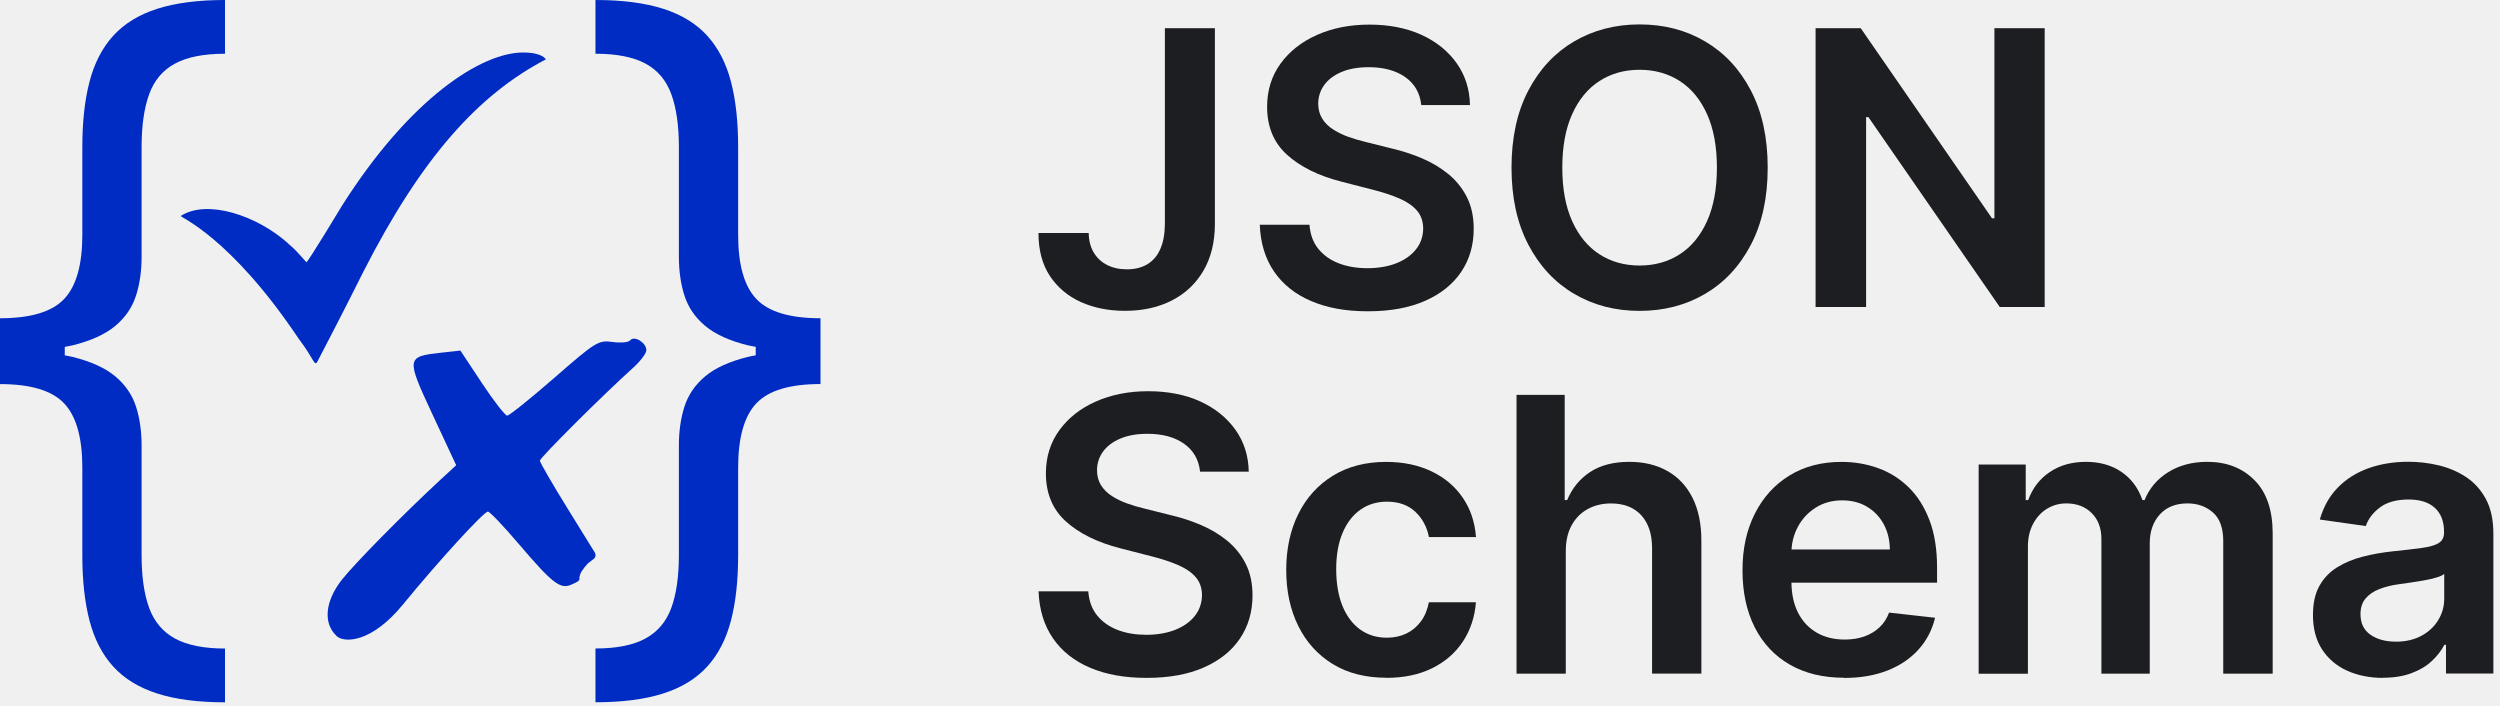
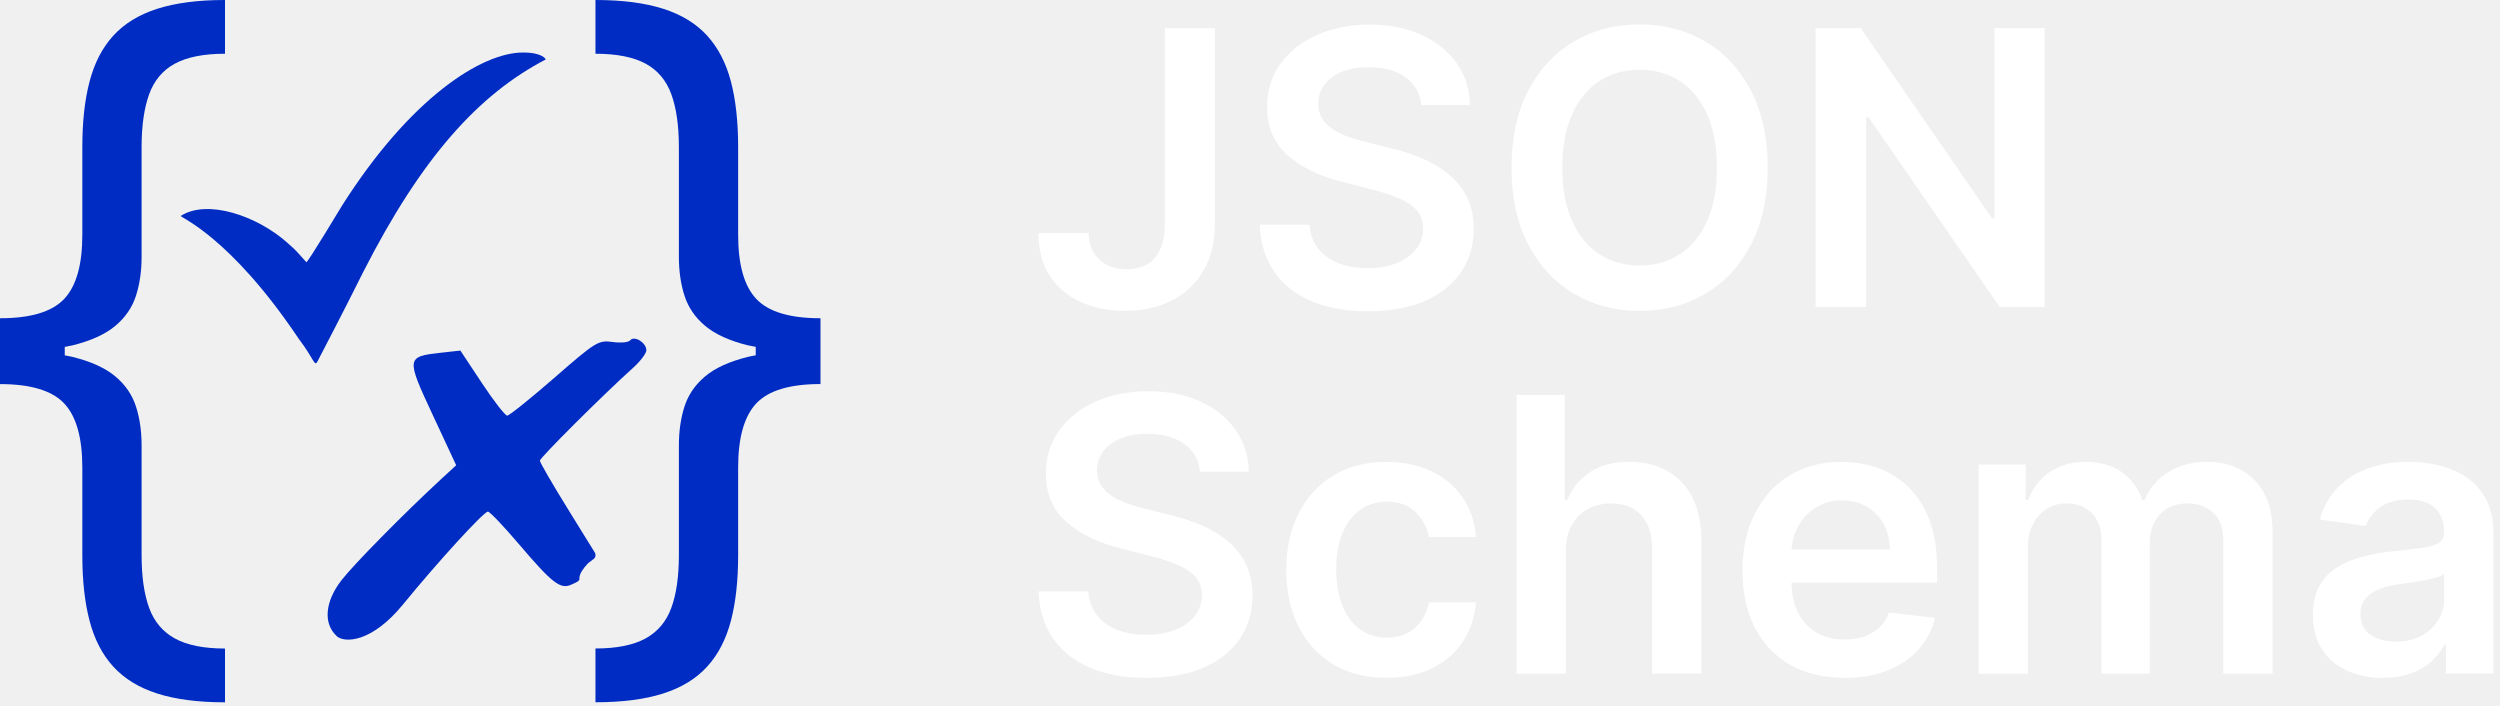
<svg xmlns="http://www.w3.org/2000/svg" width="202" height="57" viewBox="0 0 202 57" fill="none">
  <path d="M27.187 51.376C26.104 50.358 26.261 48.605 27.59 46.884C28.575 45.61 32.69 41.436 35.659 38.698L36.86 37.592L34.949 33.495C32.807 28.901 32.818 28.813 35.644 28.498L37.2 28.326L38.939 30.954C39.895 32.401 40.817 33.583 40.982 33.583C41.147 33.583 42.864 32.206 44.793 30.526C48.143 27.605 48.352 27.476 49.487 27.63C50.172 27.725 50.779 27.667 50.922 27.495C51.259 27.092 52.225 27.689 52.225 28.3C52.225 28.553 51.742 29.19 51.156 29.717C48.751 31.877 43.622 36.988 43.622 37.222C43.622 37.361 44.654 39.144 45.921 41.187L48.059 44.643C48.154 44.797 48.136 44.995 48.015 45.126L47.506 45.518C47.122 45.943 46.862 46.276 46.811 46.693C46.902 46.95 46.518 47.074 46.17 47.235C45.288 47.645 44.636 47.144 41.941 43.98C40.708 42.531 39.576 41.341 39.426 41.337C39.093 41.33 35.406 45.361 32.554 48.85C30.039 51.925 27.824 51.987 27.184 51.383L27.187 51.376Z" fill="#002CC4" />
  <path d="M24.196 27.458C24.181 27.436 24.163 27.414 24.152 27.396C18.536 19.012 14.465 17.537 14.611 17.445C16.746 16.072 20.751 17.419 23.226 19.62C23.255 19.645 23.284 19.678 23.317 19.708C23.91 20.213 24.046 20.396 24.756 21.187C24.884 21.187 27.623 16.636 27.641 16.607C33.155 7.912 38.921 4.236 42.267 4.243C43.863 4.243 44.101 4.8 44.101 4.8C38.679 7.63 34.092 12.675 29.354 21.966C28.033 24.628 25.807 28.922 25.646 29.215C25.404 29.655 25.364 28.999 24.2 27.458H24.196Z" fill="#002CC4" />
  <path d="M5.843 27.908C7.344 27.539 8.497 27.015 9.314 26.334C10.127 25.653 10.683 24.84 10.987 23.896C11.291 22.951 11.441 21.901 11.441 20.747V11.88C11.441 10.152 11.646 8.728 12.052 7.611C12.459 6.495 13.154 5.671 14.135 5.14C15.117 4.609 16.468 4.342 18.181 4.342V0C16.01 0 14.183 0.238 12.704 0.71C11.225 1.183 10.046 1.907 9.156 2.881C8.267 3.855 7.63 5.089 7.238 6.583C6.846 8.076 6.652 9.841 6.652 11.88V18.975C6.652 21.399 6.162 23.127 5.177 24.163C4.196 25.199 2.468 25.715 0 25.715V31.035C2.468 31.035 4.192 31.551 5.177 32.587C6.158 33.623 6.652 35.351 6.652 37.775V44.867C6.652 46.906 6.846 48.67 7.238 50.164C7.63 51.658 8.267 52.892 9.156 53.865C10.046 54.839 11.225 55.564 12.704 56.036C14.183 56.509 16.006 56.747 18.181 56.747V52.401C16.468 52.401 15.117 52.13 14.135 51.592C13.154 51.054 12.459 50.23 12.052 49.121C11.646 48.011 11.441 46.594 11.441 44.863V35.996C11.441 34.842 11.291 33.795 10.987 32.847C10.683 31.903 10.127 31.09 9.314 30.409C8.501 29.728 7.344 29.204 5.843 28.835C5.653 28.787 5.437 28.754 5.232 28.714V28.029C5.437 27.989 5.653 27.952 5.843 27.908Z" fill="#002CC4" />
  <path d="M60.452 27.908C58.95 27.539 57.797 27.015 56.981 26.334C56.168 25.653 55.612 24.84 55.308 23.896C55.004 22.951 54.854 21.901 54.854 20.747V11.88C54.854 10.152 54.649 8.728 54.242 7.611C53.836 6.495 53.14 5.671 52.159 5.14C51.178 4.609 49.827 4.342 48.114 4.342V0C50.285 0 52.112 0.238 53.591 0.71C55.07 1.183 56.249 1.907 57.138 2.881C58.024 3.855 58.665 5.089 59.057 6.583C59.449 8.076 59.642 9.841 59.642 11.88V18.975C59.642 21.399 60.133 23.127 61.118 24.163C62.099 25.199 63.827 25.715 66.295 25.715V28.285V28.461V31.031C63.827 31.031 62.103 31.547 61.118 32.584C60.137 33.62 59.642 35.348 59.642 37.771V44.863C59.642 46.902 59.449 48.667 59.057 50.16C58.665 51.654 58.028 52.888 57.138 53.862C56.252 54.836 55.07 55.56 53.591 56.033C52.112 56.505 50.288 56.743 48.114 56.743V52.397C49.827 52.397 51.178 52.126 52.159 51.588C53.14 51.05 53.836 50.226 54.242 49.117C54.649 48.008 54.854 46.591 54.854 44.859V35.992C54.854 34.839 55.004 33.792 55.308 32.843C55.612 31.899 56.168 31.086 56.981 30.405C57.794 29.724 58.95 29.201 60.452 28.831C60.642 28.783 60.858 28.75 61.063 28.71V28.026C60.858 27.985 60.642 27.949 60.452 27.905V27.908Z" fill="#002CC4" />
-   <path d="M94.115 2.281H98.164V18.119C98.157 19.572 97.85 20.82 97.242 21.864C96.634 22.907 95.785 23.713 94.694 24.273C93.606 24.833 92.34 25.115 90.894 25.115C89.572 25.115 88.386 24.877 87.335 24.405C86.284 23.932 85.45 23.23 84.831 22.3C84.216 21.37 83.908 20.209 83.908 18.825H87.968C87.976 19.433 88.111 19.96 88.371 20.399C88.631 20.839 88.993 21.176 89.455 21.41C89.916 21.644 90.447 21.761 91.051 21.761C91.703 21.761 92.255 21.622 92.713 21.348C93.167 21.073 93.515 20.663 93.753 20.121C93.991 19.579 94.115 18.913 94.123 18.119V2.281H94.115Z" fill="#1C1E21" />
-   <path d="M114.837 8.475C114.734 7.516 114.302 6.766 113.545 6.231C112.787 5.697 111.802 5.429 110.59 5.429C109.741 5.429 109.008 5.557 108.401 5.814C107.793 6.07 107.328 6.418 107.006 6.857C106.684 7.296 106.519 7.798 106.512 8.366C106.512 8.834 106.621 9.241 106.837 9.588C107.053 9.932 107.35 10.225 107.723 10.463C108.097 10.701 108.511 10.903 108.965 11.064C109.418 11.225 109.876 11.36 110.341 11.47L112.454 11.997C113.303 12.195 114.123 12.462 114.914 12.799C115.701 13.136 116.411 13.561 117.037 14.073C117.663 14.586 118.161 15.208 118.527 15.933C118.893 16.658 119.076 17.511 119.076 18.485C119.076 19.803 118.74 20.963 118.066 21.966C117.392 22.966 116.418 23.749 115.144 24.309C113.87 24.87 112.333 25.152 110.531 25.152C108.73 25.152 107.258 24.881 105.973 24.339C104.685 23.797 103.682 23.006 102.96 21.963C102.239 20.923 101.847 19.653 101.789 18.159H105.805C105.864 18.942 106.105 19.598 106.53 20.118C106.955 20.637 107.511 21.026 108.196 21.285C108.88 21.545 109.649 21.67 110.499 21.67C111.348 21.67 112.164 21.534 112.834 21.267C113.504 21 114.031 20.627 114.412 20.147C114.793 19.667 114.987 19.104 114.994 18.459C114.987 17.873 114.815 17.386 114.478 17.002C114.141 16.618 113.669 16.295 113.065 16.035C112.461 15.775 111.754 15.541 110.949 15.336L108.386 14.677C106.53 14.201 105.065 13.476 103.993 12.506C102.92 11.536 102.382 10.244 102.382 8.629C102.382 7.304 102.744 6.14 103.466 5.144C104.187 4.148 105.172 3.372 106.42 2.819C107.665 2.266 109.078 1.988 110.656 1.988C112.234 1.988 113.658 2.266 114.863 2.819C116.067 3.372 117.015 4.141 117.707 5.118C118.395 6.096 118.751 7.22 118.773 8.49H114.844L114.837 8.475Z" fill="#1C1E21" />
-   <path d="M142.83 13.546C142.83 15.973 142.376 18.049 141.471 19.777C140.567 21.505 139.333 22.827 137.777 23.742C136.218 24.657 134.453 25.119 132.48 25.119C130.506 25.119 128.742 24.657 127.182 23.738C125.623 22.819 124.392 21.494 123.488 19.766C122.584 18.038 122.13 15.966 122.13 13.546C122.13 11.126 122.584 9.043 123.488 7.315C124.392 5.587 125.626 4.265 127.182 3.35C128.742 2.435 130.506 1.973 132.48 1.973C134.453 1.973 136.218 2.431 137.777 3.35C139.337 4.265 140.567 5.587 141.471 7.315C142.376 9.043 142.83 11.119 142.83 13.546ZM138.726 13.546C138.726 11.836 138.458 10.394 137.927 9.219C137.397 8.04 136.661 7.15 135.723 6.546C134.786 5.942 133.703 5.638 132.48 5.638C131.257 5.638 130.173 5.942 129.236 6.546C128.299 7.15 127.563 8.043 127.032 9.219C126.501 10.394 126.234 11.836 126.234 13.546C126.234 15.256 126.501 16.698 127.032 17.873C127.563 19.049 128.299 19.942 129.236 20.546C130.173 21.15 131.257 21.454 132.48 21.454C133.703 21.454 134.786 21.15 135.723 20.546C136.661 19.942 137.397 19.049 137.927 17.873C138.458 16.698 138.726 15.252 138.726 13.546Z" fill="#1C1E21" />
-   <path d="M165.21 2.281V24.807H161.581L150.968 9.464H150.781V24.807H146.699V2.281H150.349L160.952 17.635H161.149V2.281H165.21Z" fill="#1C1E21" />
-   <path d="M96.964 38.097C96.861 37.138 96.429 36.387 95.671 35.853C94.913 35.318 93.929 35.051 92.717 35.051C91.867 35.051 91.135 35.179 90.527 35.436C89.92 35.692 89.455 36.04 89.133 36.479C88.81 36.918 88.646 37.42 88.638 37.987C88.638 38.456 88.748 38.862 88.964 39.21C89.18 39.554 89.477 39.847 89.85 40.085C90.224 40.323 90.637 40.525 91.091 40.685C91.545 40.847 92.003 40.982 92.468 41.092L94.58 41.619C95.43 41.817 96.25 42.084 97.04 42.421C97.828 42.758 98.538 43.182 99.164 43.695C99.79 44.208 100.288 44.83 100.654 45.555C101.02 46.28 101.203 47.133 101.203 48.106C101.203 49.425 100.866 50.585 100.193 51.588C99.519 52.588 98.545 53.371 97.271 53.931C95.997 54.492 94.459 54.773 92.658 54.773C90.857 54.773 89.385 54.502 88.1 53.961C86.811 53.419 85.808 52.628 85.087 51.585C84.366 50.545 83.974 49.274 83.915 47.781H87.932C87.99 48.564 88.232 49.219 88.657 49.739C89.081 50.259 89.638 50.647 90.322 50.907C91.007 51.167 91.776 51.292 92.625 51.292C93.475 51.292 94.291 51.156 94.961 50.889C95.631 50.622 96.158 50.248 96.539 49.769C96.92 49.289 97.114 48.725 97.121 48.081C97.114 47.495 96.942 47.008 96.605 46.624C96.268 46.239 95.796 45.917 95.192 45.657C94.588 45.397 93.881 45.163 93.076 44.958L90.513 44.299C88.657 43.823 87.192 43.098 86.12 42.128C85.047 41.158 84.509 39.865 84.509 38.251C84.509 36.926 84.871 35.761 85.592 34.766C86.314 33.77 87.298 32.994 88.547 32.441C89.795 31.888 91.205 31.61 92.783 31.61C94.361 31.61 95.785 31.888 96.989 32.441C98.194 32.994 99.142 33.763 99.834 34.74C100.522 35.718 100.877 36.841 100.899 38.112H96.971L96.964 38.097Z" fill="#1C1E21" />
-   <path d="M112.022 54.762C110.334 54.762 108.888 54.393 107.683 53.653C106.475 52.913 105.549 51.888 104.901 50.578C104.253 49.271 103.927 47.759 103.927 46.053C103.927 44.347 104.257 42.82 104.915 41.506C105.574 40.191 106.508 39.163 107.716 38.427C108.921 37.691 110.352 37.321 112 37.321C113.373 37.321 114.584 37.574 115.646 38.075C116.704 38.577 117.55 39.283 118.18 40.199C118.809 41.114 119.168 42.176 119.26 43.395H115.456C115.302 42.582 114.936 41.901 114.361 41.355C113.786 40.81 113.017 40.535 112.058 40.535C111.245 40.535 110.528 40.755 109.913 41.191C109.298 41.626 108.818 42.252 108.478 43.065C108.137 43.878 107.965 44.855 107.965 45.99C107.965 47.125 108.134 48.129 108.47 48.956C108.807 49.78 109.283 50.417 109.895 50.86C110.506 51.303 111.227 51.526 112.055 51.526C112.64 51.526 113.168 51.413 113.633 51.189C114.097 50.966 114.489 50.64 114.804 50.215C115.119 49.791 115.335 49.274 115.452 48.663H119.256C119.161 49.86 118.809 50.914 118.202 51.837C117.594 52.756 116.763 53.477 115.716 53.993C114.665 54.51 113.435 54.77 112.018 54.77L112.022 54.762Z" fill="#1C1E21" />
-   <path d="M126.516 44.533V54.433H122.536V31.906H126.428V40.407H126.626C127.021 39.455 127.636 38.701 128.467 38.148C129.298 37.596 130.36 37.317 131.652 37.317C132.824 37.317 133.849 37.563 134.72 38.053C135.592 38.544 136.269 39.261 136.749 40.21C137.228 41.158 137.47 42.311 137.47 43.673V54.429H133.487V44.288C133.487 43.153 133.194 42.267 132.612 41.63C132.03 40.997 131.213 40.678 130.166 40.678C129.463 40.678 128.833 40.832 128.281 41.136C127.728 41.44 127.296 41.879 126.985 42.45C126.673 43.021 126.516 43.713 126.516 44.53V44.533Z" fill="#1C1E21" />
-   <path d="M148.998 54.762C147.303 54.762 145.843 54.407 144.616 53.701C143.386 52.994 142.445 51.987 141.782 50.688C141.123 49.384 140.794 47.85 140.794 46.086C140.794 44.321 141.127 42.82 141.79 41.506C142.452 40.191 143.382 39.163 144.579 38.427C145.773 37.691 147.179 37.321 148.793 37.321C149.833 37.321 150.818 37.489 151.748 37.822C152.674 38.156 153.498 38.672 154.212 39.367C154.926 40.063 155.489 40.949 155.9 42.026C156.31 43.098 156.515 44.376 156.515 45.859V47.081H142.668V44.398H152.7C152.692 43.636 152.528 42.955 152.206 42.359C151.883 41.762 151.433 41.29 150.858 40.945C150.283 40.601 149.613 40.429 148.852 40.429C148.039 40.429 147.322 40.627 146.707 41.019C146.092 41.41 145.612 41.923 145.271 42.56C144.931 43.193 144.755 43.889 144.748 44.643V46.986C144.748 47.967 144.927 48.809 145.286 49.512C145.645 50.215 146.146 50.746 146.794 51.12C147.442 51.493 148.197 51.676 149.061 51.676C149.639 51.676 150.163 51.592 150.635 51.427C151.104 51.262 151.51 51.017 151.858 50.695C152.202 50.373 152.462 49.974 152.638 49.498L156.354 49.915C156.119 50.896 155.673 51.753 155.017 52.481C154.362 53.21 153.523 53.778 152.506 54.177C151.488 54.576 150.32 54.777 149.009 54.777L148.998 54.762Z" fill="#1C1E21" />
-   <path d="M159.875 54.433V37.537H163.679V40.407H163.877C164.229 39.441 164.811 38.683 165.627 38.137C166.44 37.592 167.414 37.317 168.541 37.317C169.669 37.317 170.65 37.596 171.441 38.148C172.232 38.701 172.784 39.455 173.107 40.407H173.282C173.656 39.47 174.289 38.719 175.179 38.159C176.068 37.599 177.126 37.317 178.353 37.317C179.909 37.317 181.176 37.808 182.157 38.793C183.138 39.774 183.632 41.209 183.632 43.094V54.433H179.638V43.71C179.638 42.663 179.36 41.894 178.803 41.407C178.247 40.92 177.566 40.675 176.757 40.675C175.798 40.675 175.047 40.975 174.509 41.572C173.971 42.168 173.7 42.944 173.7 43.896V54.433H169.793V43.545C169.793 42.673 169.53 41.974 169.006 41.454C168.483 40.934 167.798 40.675 166.956 40.675C166.385 40.675 165.865 40.821 165.393 41.11C164.924 41.399 164.551 41.806 164.272 42.333C163.994 42.857 163.855 43.468 163.855 44.164V54.437H159.875V54.433Z" fill="#1C1E21" />
-   <path d="M192.543 54.773C191.474 54.773 190.511 54.579 189.655 54.195C188.802 53.81 188.124 53.239 187.63 52.485C187.136 51.731 186.887 50.797 186.887 49.692C186.887 48.74 187.063 47.949 187.414 47.327C187.766 46.704 188.245 46.206 188.857 45.829C189.464 45.456 190.153 45.17 190.918 44.976C191.683 44.782 192.477 44.639 193.297 44.552C194.286 44.449 195.091 44.354 195.706 44.27C196.322 44.185 196.772 44.054 197.054 43.874C197.336 43.695 197.478 43.413 197.478 43.032V42.966C197.478 42.139 197.233 41.495 196.743 41.041C196.252 40.587 195.542 40.36 194.619 40.36C193.645 40.36 192.873 40.572 192.305 40.997C191.738 41.421 191.353 41.923 191.156 42.505L187.44 41.978C187.733 40.953 188.216 40.092 188.893 39.397C189.567 38.705 190.394 38.185 191.368 37.834C192.342 37.486 193.422 37.31 194.601 37.31C195.414 37.31 196.226 37.405 197.032 37.596C197.837 37.786 198.577 38.101 199.243 38.536C199.909 38.972 200.448 39.565 200.854 40.312C201.26 41.059 201.465 41.996 201.465 43.117V54.422H197.636V52.101H197.504C197.262 52.569 196.922 53.009 196.486 53.415C196.051 53.822 195.505 54.147 194.846 54.393C194.191 54.638 193.422 54.762 192.543 54.762V54.773ZM193.576 51.848C194.374 51.848 195.069 51.687 195.655 51.369C196.241 51.05 196.695 50.625 197.013 50.098C197.332 49.571 197.493 48.996 197.493 48.37V46.379C197.369 46.481 197.156 46.576 196.86 46.664C196.563 46.752 196.23 46.829 195.864 46.895C195.498 46.961 195.135 47.019 194.777 47.071C194.418 47.122 194.107 47.166 193.843 47.202C193.25 47.283 192.719 47.415 192.247 47.598C191.778 47.781 191.408 48.037 191.134 48.363C190.863 48.689 190.727 49.11 190.727 49.622C190.727 50.354 190.995 50.911 191.529 51.284C192.064 51.658 192.745 51.844 193.576 51.844V51.848Z" fill="#1C1E21" />
+   <path d="M94.115 2.281H98.164V18.119C98.157 19.572 97.85 20.82 97.242 21.864C96.634 22.907 95.785 23.713 94.694 24.273C93.606 24.833 92.34 25.115 90.894 25.115C89.572 25.115 88.386 24.877 87.335 24.405C86.284 23.932 85.45 23.23 84.831 22.3C84.216 21.37 83.908 20.209 83.908 18.825H87.968C87.976 19.433 88.111 19.96 88.371 20.399C88.631 20.839 88.993 21.176 89.455 21.41C89.916 21.644 90.447 21.761 91.051 21.761C91.703 21.761 92.255 21.622 92.713 21.348C93.167 21.073 93.515 20.663 93.753 20.121C93.991 19.579 94.115 18.913 94.123 18.119V2.281H94.115Z" fill="#fff" />
+   <path d="M114.837 8.475C114.734 7.516 114.302 6.766 113.545 6.231C112.787 5.697 111.802 5.429 110.59 5.429C109.741 5.429 109.008 5.557 108.401 5.814C107.793 6.07 107.328 6.418 107.006 6.857C106.684 7.296 106.519 7.798 106.512 8.366C106.512 8.834 106.621 9.241 106.837 9.588C107.053 9.932 107.35 10.225 107.723 10.463C108.097 10.701 108.511 10.903 108.965 11.064C109.418 11.225 109.876 11.36 110.341 11.47L112.454 11.997C113.303 12.195 114.123 12.462 114.914 12.799C115.701 13.136 116.411 13.561 117.037 14.073C117.663 14.586 118.161 15.208 118.527 15.933C118.893 16.658 119.076 17.511 119.076 18.485C119.076 19.803 118.74 20.963 118.066 21.966C117.392 22.966 116.418 23.749 115.144 24.309C113.87 24.87 112.333 25.152 110.531 25.152C108.73 25.152 107.258 24.881 105.973 24.339C104.685 23.797 103.682 23.006 102.96 21.963C102.239 20.923 101.847 19.653 101.789 18.159H105.805C105.864 18.942 106.105 19.598 106.53 20.118C106.955 20.637 107.511 21.026 108.196 21.285C108.88 21.545 109.649 21.67 110.499 21.67C111.348 21.67 112.164 21.534 112.834 21.267C113.504 21 114.031 20.627 114.412 20.147C114.793 19.667 114.987 19.104 114.994 18.459C114.987 17.873 114.815 17.386 114.478 17.002C114.141 16.618 113.669 16.295 113.065 16.035C112.461 15.775 111.754 15.541 110.949 15.336L108.386 14.677C106.53 14.201 105.065 13.476 103.993 12.506C102.92 11.536 102.382 10.244 102.382 8.629C102.382 7.304 102.744 6.14 103.466 5.144C104.187 4.148 105.172 3.372 106.42 2.819C107.665 2.266 109.078 1.988 110.656 1.988C112.234 1.988 113.658 2.266 114.863 2.819C116.067 3.372 117.015 4.141 117.707 5.118C118.395 6.096 118.751 7.22 118.773 8.49H114.844L114.837 8.475Z" fill="#fff" />
+   <path d="M142.83 13.546C142.83 15.973 142.376 18.049 141.471 19.777C140.567 21.505 139.333 22.827 137.777 23.742C136.218 24.657 134.453 25.119 132.48 25.119C130.506 25.119 128.742 24.657 127.182 23.738C125.623 22.819 124.392 21.494 123.488 19.766C122.584 18.038 122.13 15.966 122.13 13.546C122.13 11.126 122.584 9.043 123.488 7.315C124.392 5.587 125.626 4.265 127.182 3.35C128.742 2.435 130.506 1.973 132.48 1.973C134.453 1.973 136.218 2.431 137.777 3.35C139.337 4.265 140.567 5.587 141.471 7.315C142.376 9.043 142.83 11.119 142.83 13.546ZM138.726 13.546C138.726 11.836 138.458 10.394 137.927 9.219C137.397 8.04 136.661 7.15 135.723 6.546C134.786 5.942 133.703 5.638 132.48 5.638C131.257 5.638 130.173 5.942 129.236 6.546C128.299 7.15 127.563 8.043 127.032 9.219C126.501 10.394 126.234 11.836 126.234 13.546C126.234 15.256 126.501 16.698 127.032 17.873C127.563 19.049 128.299 19.942 129.236 20.546C130.173 21.15 131.257 21.454 132.48 21.454C133.703 21.454 134.786 21.15 135.723 20.546C136.661 19.942 137.397 19.049 137.927 17.873C138.458 16.698 138.726 15.252 138.726 13.546Z" fill="#fff" />
+   <path d="M165.21 2.281V24.807H161.581L150.968 9.464H150.781V24.807H146.699V2.281H150.349L160.952 17.635H161.149V2.281H165.21Z" fill="#fff" />
+   <path d="M96.964 38.097C96.861 37.138 96.429 36.387 95.671 35.853C94.913 35.318 93.929 35.051 92.717 35.051C91.867 35.051 91.135 35.179 90.527 35.436C89.92 35.692 89.455 36.04 89.133 36.479C88.81 36.918 88.646 37.42 88.638 37.987C88.638 38.456 88.748 38.862 88.964 39.21C89.18 39.554 89.477 39.847 89.85 40.085C90.224 40.323 90.637 40.525 91.091 40.685C91.545 40.847 92.003 40.982 92.468 41.092L94.58 41.619C95.43 41.817 96.25 42.084 97.04 42.421C97.828 42.758 98.538 43.182 99.164 43.695C99.79 44.208 100.288 44.83 100.654 45.555C101.02 46.28 101.203 47.133 101.203 48.106C101.203 49.425 100.866 50.585 100.193 51.588C99.519 52.588 98.545 53.371 97.271 53.931C95.997 54.492 94.459 54.773 92.658 54.773C90.857 54.773 89.385 54.502 88.1 53.961C86.811 53.419 85.808 52.628 85.087 51.585C84.366 50.545 83.974 49.274 83.915 47.781H87.932C87.99 48.564 88.232 49.219 88.657 49.739C89.081 50.259 89.638 50.647 90.322 50.907C91.007 51.167 91.776 51.292 92.625 51.292C93.475 51.292 94.291 51.156 94.961 50.889C95.631 50.622 96.158 50.248 96.539 49.769C96.92 49.289 97.114 48.725 97.121 48.081C97.114 47.495 96.942 47.008 96.605 46.624C96.268 46.239 95.796 45.917 95.192 45.657C94.588 45.397 93.881 45.163 93.076 44.958L90.513 44.299C88.657 43.823 87.192 43.098 86.12 42.128C85.047 41.158 84.509 39.865 84.509 38.251C84.509 36.926 84.871 35.761 85.592 34.766C86.314 33.77 87.298 32.994 88.547 32.441C89.795 31.888 91.205 31.61 92.783 31.61C94.361 31.61 95.785 31.888 96.989 32.441C98.194 32.994 99.142 33.763 99.834 34.74C100.522 35.718 100.877 36.841 100.899 38.112H96.971L96.964 38.097Z" fill="#fff" />
+   <path d="M112.022 54.762C110.334 54.762 108.888 54.393 107.683 53.653C106.475 52.913 105.549 51.888 104.901 50.578C104.253 49.271 103.927 47.759 103.927 46.053C103.927 44.347 104.257 42.82 104.915 41.506C105.574 40.191 106.508 39.163 107.716 38.427C108.921 37.691 110.352 37.321 112 37.321C113.373 37.321 114.584 37.574 115.646 38.075C116.704 38.577 117.55 39.283 118.18 40.199C118.809 41.114 119.168 42.176 119.26 43.395H115.456C115.302 42.582 114.936 41.901 114.361 41.355C113.786 40.81 113.017 40.535 112.058 40.535C111.245 40.535 110.528 40.755 109.913 41.191C109.298 41.626 108.818 42.252 108.478 43.065C108.137 43.878 107.965 44.855 107.965 45.99C107.965 47.125 108.134 48.129 108.47 48.956C108.807 49.78 109.283 50.417 109.895 50.86C110.506 51.303 111.227 51.526 112.055 51.526C112.64 51.526 113.168 51.413 113.633 51.189C114.097 50.966 114.489 50.64 114.804 50.215C115.119 49.791 115.335 49.274 115.452 48.663H119.256C119.161 49.86 118.809 50.914 118.202 51.837C117.594 52.756 116.763 53.477 115.716 53.993C114.665 54.51 113.435 54.77 112.018 54.77L112.022 54.762Z" fill="#fff" />
+   <path d="M126.516 44.533V54.433H122.536V31.906H126.428V40.407H126.626C127.021 39.455 127.636 38.701 128.467 38.148C129.298 37.596 130.36 37.317 131.652 37.317C132.824 37.317 133.849 37.563 134.72 38.053C135.592 38.544 136.269 39.261 136.749 40.21C137.228 41.158 137.47 42.311 137.47 43.673V54.429H133.487V44.288C133.487 43.153 133.194 42.267 132.612 41.63C132.03 40.997 131.213 40.678 130.166 40.678C129.463 40.678 128.833 40.832 128.281 41.136C127.728 41.44 127.296 41.879 126.985 42.45C126.673 43.021 126.516 43.713 126.516 44.53V44.533Z" fill="#fff" />
+   <path d="M148.998 54.762C147.303 54.762 145.843 54.407 144.616 53.701C143.386 52.994 142.445 51.987 141.782 50.688C141.123 49.384 140.794 47.85 140.794 46.086C140.794 44.321 141.127 42.82 141.79 41.506C142.452 40.191 143.382 39.163 144.579 38.427C145.773 37.691 147.179 37.321 148.793 37.321C149.833 37.321 150.818 37.489 151.748 37.822C152.674 38.156 153.498 38.672 154.212 39.367C154.926 40.063 155.489 40.949 155.9 42.026C156.31 43.098 156.515 44.376 156.515 45.859V47.081H142.668V44.398H152.7C152.692 43.636 152.528 42.955 152.206 42.359C151.883 41.762 151.433 41.29 150.858 40.945C150.283 40.601 149.613 40.429 148.852 40.429C148.039 40.429 147.322 40.627 146.707 41.019C146.092 41.41 145.612 41.923 145.271 42.56C144.931 43.193 144.755 43.889 144.748 44.643V46.986C144.748 47.967 144.927 48.809 145.286 49.512C145.645 50.215 146.146 50.746 146.794 51.12C147.442 51.493 148.197 51.676 149.061 51.676C149.639 51.676 150.163 51.592 150.635 51.427C151.104 51.262 151.51 51.017 151.858 50.695C152.202 50.373 152.462 49.974 152.638 49.498L156.354 49.915C156.119 50.896 155.673 51.753 155.017 52.481C154.362 53.21 153.523 53.778 152.506 54.177C151.488 54.576 150.32 54.777 149.009 54.777L148.998 54.762Z" fill="#fff" />
+   <path d="M159.875 54.433V37.537H163.679V40.407H163.877C164.229 39.441 164.811 38.683 165.627 38.137C166.44 37.592 167.414 37.317 168.541 37.317C169.669 37.317 170.65 37.596 171.441 38.148C172.232 38.701 172.784 39.455 173.107 40.407H173.282C173.656 39.47 174.289 38.719 175.179 38.159C176.068 37.599 177.126 37.317 178.353 37.317C179.909 37.317 181.176 37.808 182.157 38.793C183.138 39.774 183.632 41.209 183.632 43.094V54.433H179.638V43.71C179.638 42.663 179.36 41.894 178.803 41.407C178.247 40.92 177.566 40.675 176.757 40.675C175.798 40.675 175.047 40.975 174.509 41.572C173.971 42.168 173.7 42.944 173.7 43.896V54.433H169.793V43.545C169.793 42.673 169.53 41.974 169.006 41.454C168.483 40.934 167.798 40.675 166.956 40.675C166.385 40.675 165.865 40.821 165.393 41.11C164.924 41.399 164.551 41.806 164.272 42.333C163.994 42.857 163.855 43.468 163.855 44.164V54.437H159.875V54.433Z" fill="#fff" />
+   <path d="M192.543 54.773C191.474 54.773 190.511 54.579 189.655 54.195C188.802 53.81 188.124 53.239 187.63 52.485C187.136 51.731 186.887 50.797 186.887 49.692C186.887 48.74 187.063 47.949 187.414 47.327C187.766 46.704 188.245 46.206 188.857 45.829C189.464 45.456 190.153 45.17 190.918 44.976C191.683 44.782 192.477 44.639 193.297 44.552C194.286 44.449 195.091 44.354 195.706 44.27C196.322 44.185 196.772 44.054 197.054 43.874C197.336 43.695 197.478 43.413 197.478 43.032V42.966C197.478 42.139 197.233 41.495 196.743 41.041C196.252 40.587 195.542 40.36 194.619 40.36C193.645 40.36 192.873 40.572 192.305 40.997C191.738 41.421 191.353 41.923 191.156 42.505L187.44 41.978C187.733 40.953 188.216 40.092 188.893 39.397C189.567 38.705 190.394 38.185 191.368 37.834C192.342 37.486 193.422 37.31 194.601 37.31C195.414 37.31 196.226 37.405 197.032 37.596C197.837 37.786 198.577 38.101 199.243 38.536C199.909 38.972 200.448 39.565 200.854 40.312C201.26 41.059 201.465 41.996 201.465 43.117V54.422H197.636V52.101H197.504C197.262 52.569 196.922 53.009 196.486 53.415C196.051 53.822 195.505 54.147 194.846 54.393C194.191 54.638 193.422 54.762 192.543 54.762V54.773ZM193.576 51.848C194.374 51.848 195.069 51.687 195.655 51.369C196.241 51.05 196.695 50.625 197.013 50.098C197.332 49.571 197.493 48.996 197.493 48.37V46.379C197.369 46.481 197.156 46.576 196.86 46.664C196.563 46.752 196.23 46.829 195.864 46.895C195.498 46.961 195.135 47.019 194.777 47.071C194.418 47.122 194.107 47.166 193.843 47.202C193.25 47.283 192.719 47.415 192.247 47.598C191.778 47.781 191.408 48.037 191.134 48.363C190.863 48.689 190.727 49.11 190.727 49.622C190.727 50.354 190.995 50.911 191.529 51.284C192.064 51.658 192.745 51.844 193.576 51.844V51.848Z" fill="#fff" />
</svg>
